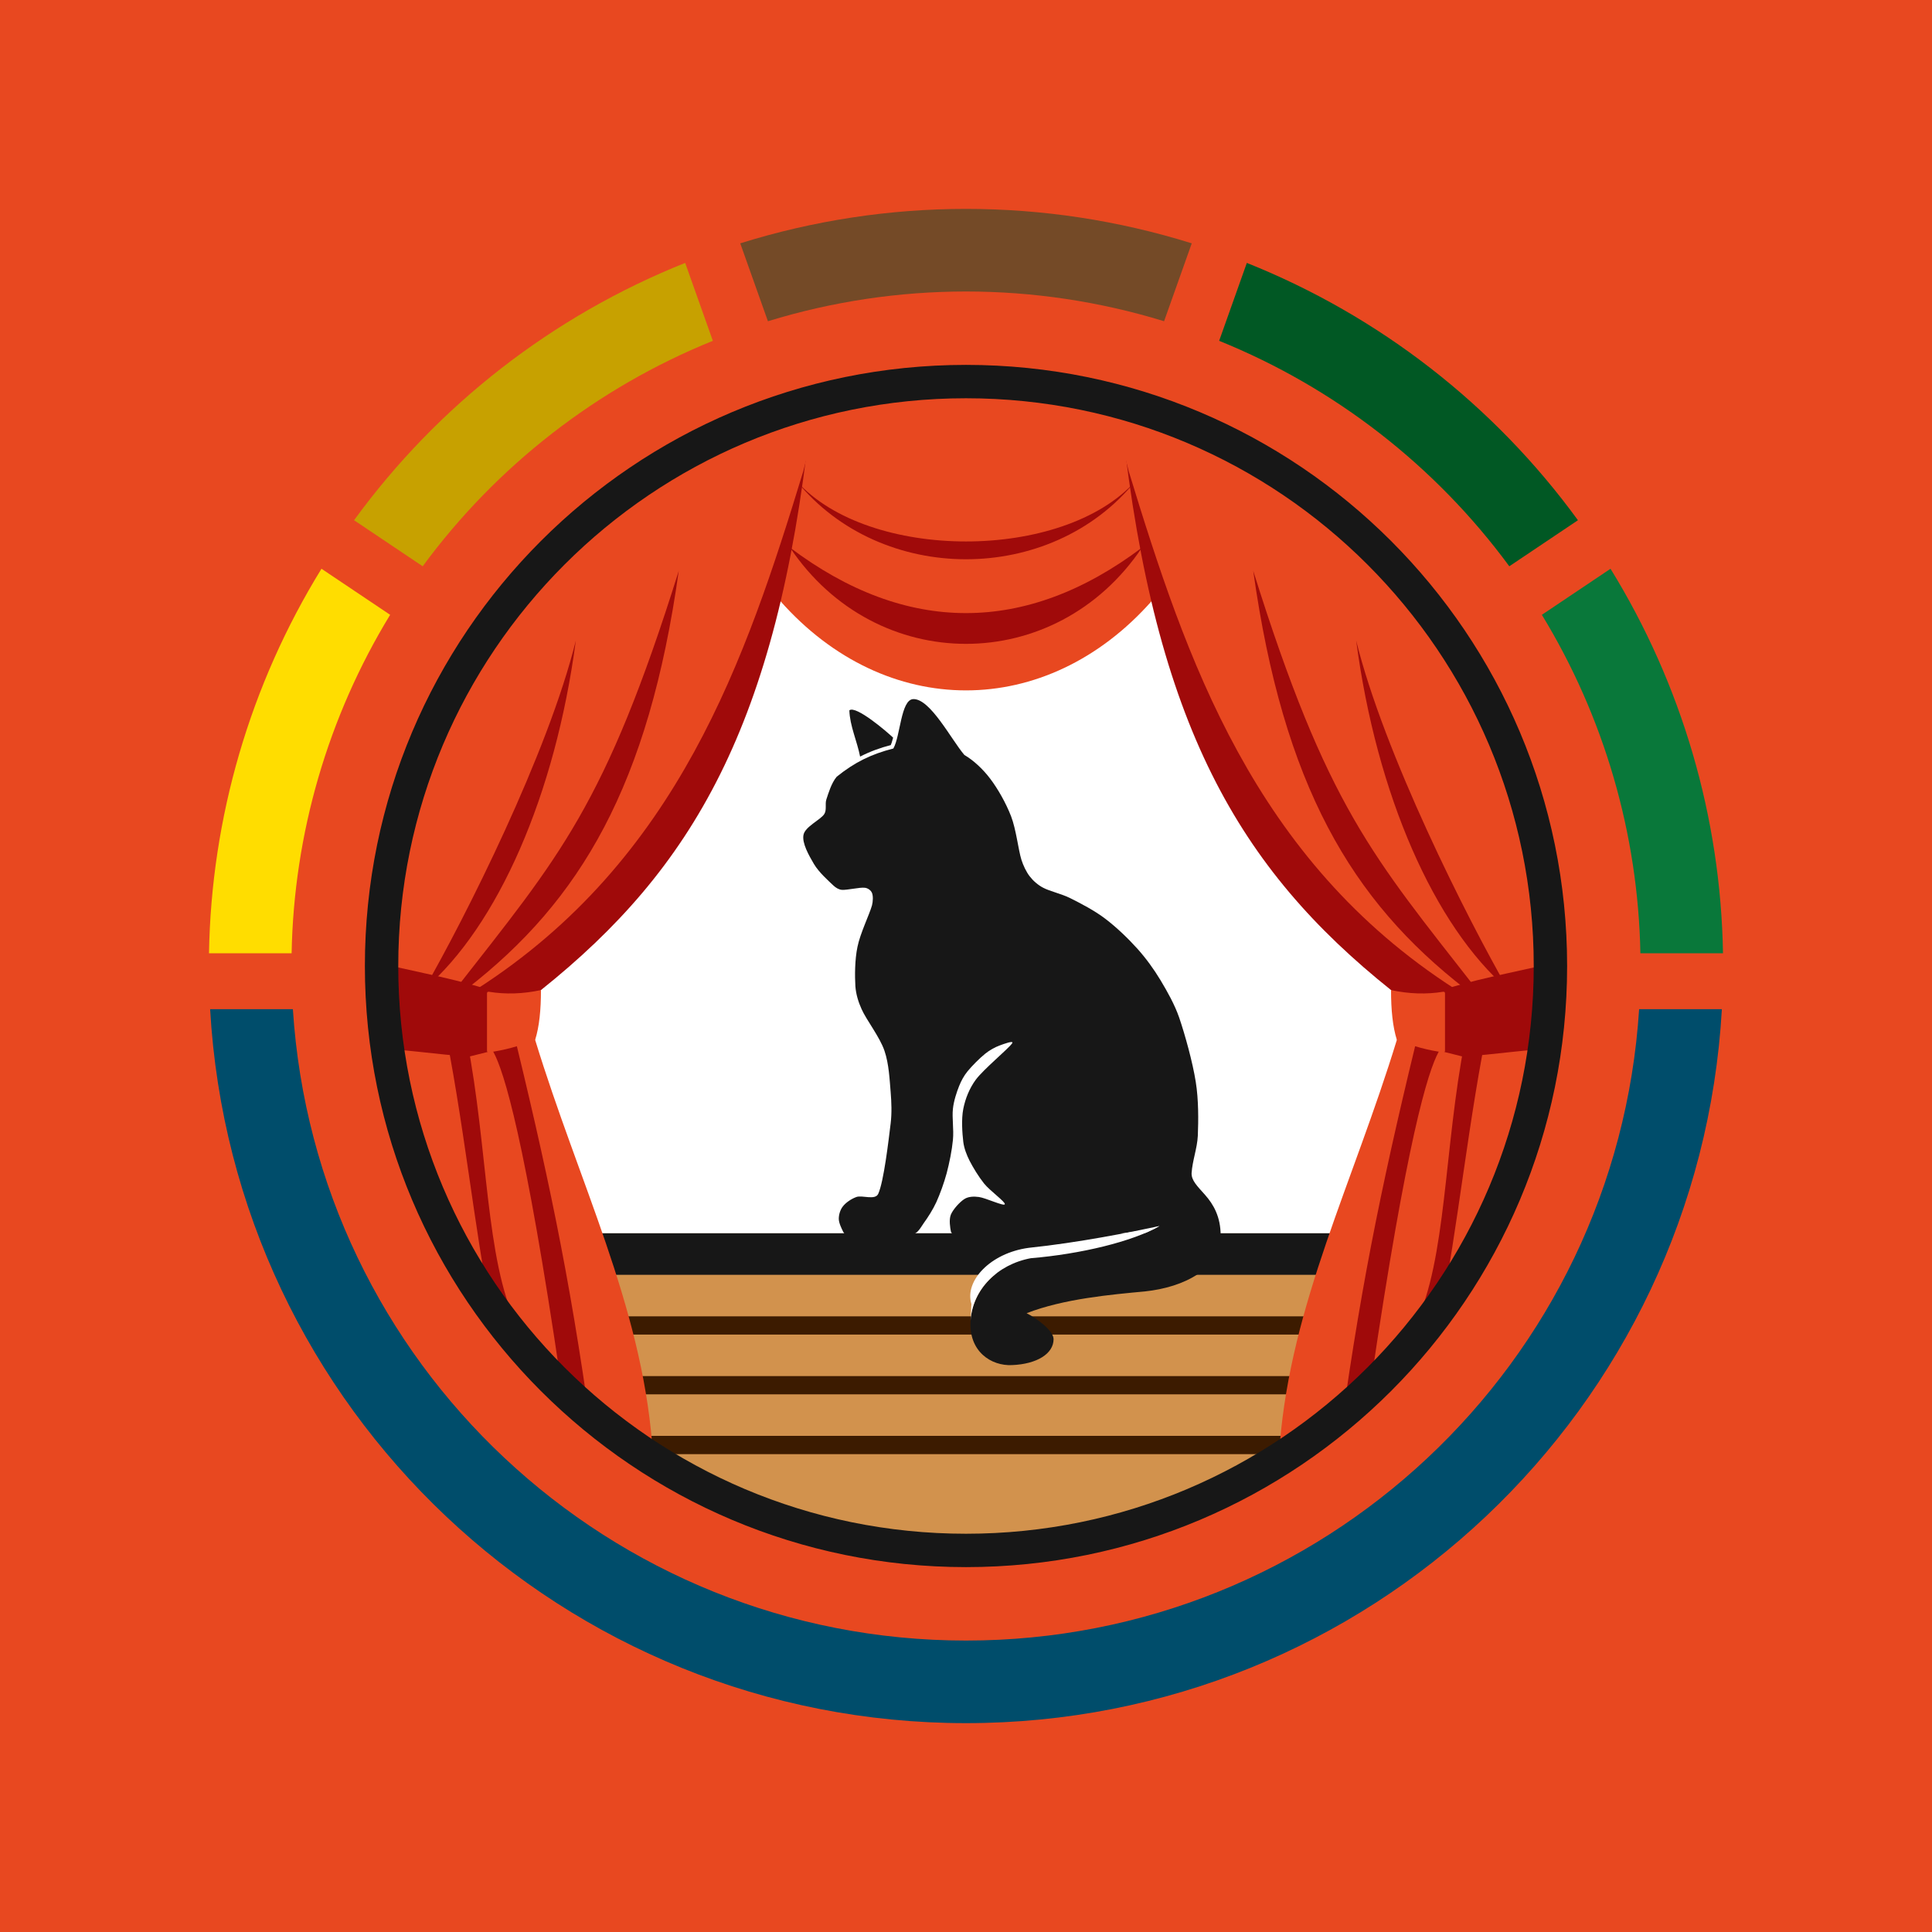
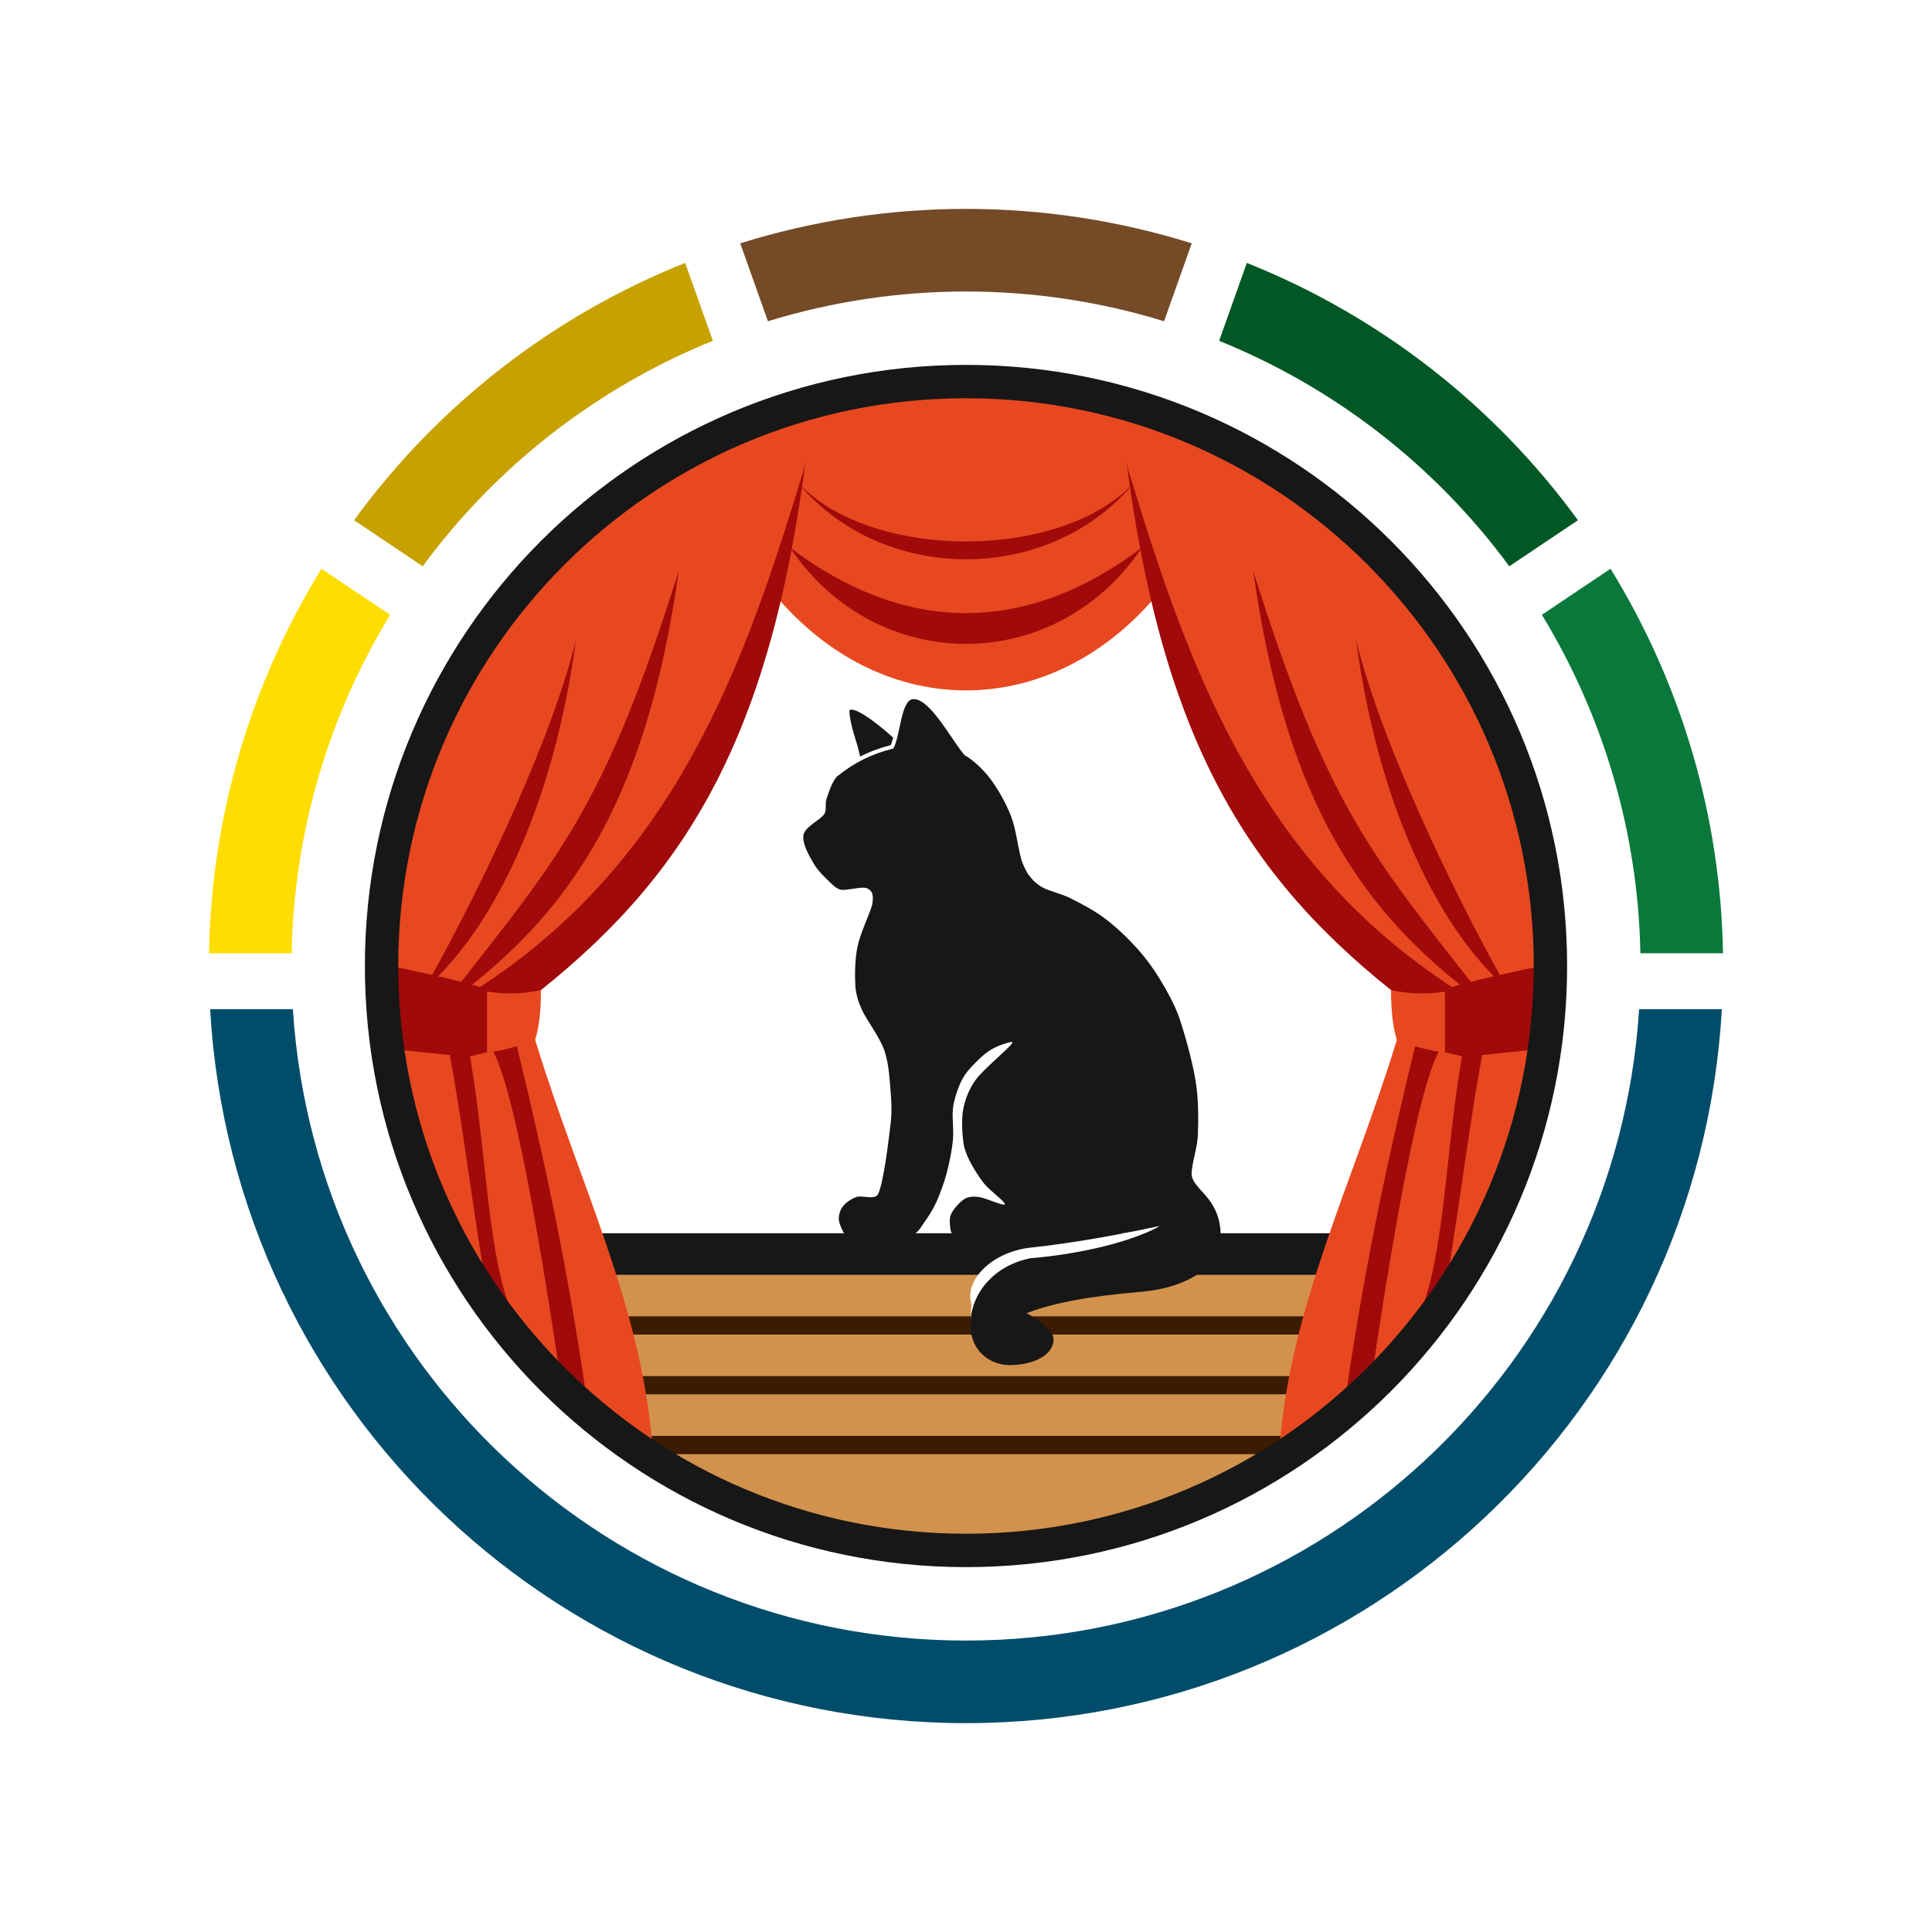
<svg xmlns="http://www.w3.org/2000/svg" viewBox="0 0 1024 1024">
-   <rect width="1024" height="1024" fill="#E84820" />
+   <rect width="1024" height="1024" fill="#fff" />
  <g transform="translate(512 512) scale(0.88) translate(-512 -512)">
    <defs>
      <clipPath id="ueber-kante">
        <rect x="0" y="0" width="1024" height="698" />
      </clipPath>
      <clipPath id="buehne">
        <circle cx="512" cy="512" r="343.0" />
      </clipPath>
      <g id="seitenvorhang">
        <path fill="#A00A0A" d="M100,150H418V186C398.2,366.6 347.6,453.3 256.0,526.5L250,532H100Z" />
        <path fill="#E84820" d="M100,150H421V186L414,214C379.5,326.7 338.9,447.9 217.2,526.0H100Z" />
        <path fill="#A00A0A" d="M339,274C320.9,403.0 280.0,472.6 211.0,526.0L204.5,526C267.3,445.6 294.5,416.0 339.0,274.0Z" />
        <path fill="#A00A0A" d="M277,316C264.7,409.0 229.9,487.9 185.7,526.0L185.6,526C210.4,482.8 260.2,384.1 277.0,316.0Z" />
        <path fill="#E84820" d="M100,540H246L252.5,556.5C278.7,642.2 316.2,715.6 323.0,800.0H100Z" />
        <path fill="#A00A0A" d="M197,545C208.9,600.3 216.4,674.5 226.0,720.0L238,720C221.7,678.0 223.5,609.3 209.0,545.0Z" />
        <path fill="#A00A0A" d="M223.3,545C217.5,592.0 227.0,473.0 272.0,790.0L286,790C273.0,696.7 259.5,634.0 237.8,545.0Z" />
        <path fill="#A00A0A" d="M150,508C175.0,514.7 198.0,518.1 222.0,525.5L240,527L240,556L225,563.5L213,566.5C195.0,565.7 171.1,561.5 150.0,561.5Z" />
        <path fill="#E84820" d="M223.5,528.5Q223.5,527.5 224.5,527.5Q239.75,530.0 256,526.5C256,538.5 255.0,548.5 252.5,556.5Q238.0,562.25 224.5,564Q223.5,564 223.5,563Z" />
      </g>
    </defs>
    <g id="ring">
      <path d="M56.06,504.34A456.00,456.00 0 0 1 123.81,272.74L165.16,300.48A406.25,406.25 0 0 0 105.82,504.34Z" fill="#FFDD00" />
      <path d="M143.43,243.51A456.00,456.00 0 0 1 342.86,88.53L359.53,135.45A406.25,406.25 0 0 0 184.77,271.25Z" fill="#C7A100" />
      <path d="M376.03,76.74A456.00,456.00 0 0 1 647.97,76.74L631.30,123.66A406.25,406.25 0 0 0 392.70,123.66Z" fill="#744A27" />
      <path d="M681.14,88.53A456.00,456.00 0 0 1 880.57,243.51L839.23,271.25A406.25,406.25 0 0 0 664.47,135.45Z" fill="#015824" />
      <path d="M900.19,272.74A456.00,456.00 0 0 1 967.94,504.34L918.18,504.34A406.25,406.25 0 0 0 858.84,300.48Z" fill="#09783A" />
      <path d="M967.26,537.99A456.00,456.00 0 0 1 56.74,537.99L106.58,537.99A406.25,406.25 0 0 0 917.42,537.99Z" fill="#004D6B" />
    </g>
    <g clip-path="url(#buehne)">
      <circle cx="512" cy="512" r="343.0" fill="#fff" />
      <g id="boden">
        <rect x="0" y="673" width="1024" height="400" fill="#D2924D" />
        <rect x="0" y="673" width="1024" height="25" fill="#171717" />
        <g fill="#3C1B00">
          <rect x="0" y="723" width="1024" height="11" />
          <rect x="0" y="759" width="1024" height="11" />
          <rect x="0" y="795" width="1024" height="11" />
        </g>
      </g>
      <g id="schabracke">
        <path fill="#E84820" d="M400,150H624V292C560.4,364.0 463.6,364.0 400,292Z" />
        <path fill="#A00A0A" d="M410,220C453.5,268.4 570.5,268.4 614.0,220.0L614,220L614,220C563.0,282.7 461.0,282.7 410,220Z" />
        <path fill="#A00A0A" d="M406,260C475.9,312.6 548.1,312.6 618.0,260.0L618,260C566.1,337.3 457.9,337.3 406,260Z" />
      </g>
      <use href="#seitenvorhang" />
      <use href="#seitenvorhang" transform="matrix(-1 0 0 1 1024 0)" />
    </g>
    <circle id="rahmen" cx="512" cy="512" r="352.0" fill="none" stroke="#171717" stroke-width="20.1" />
    <g id="katze" transform="translate(526 673) scale(1.25) translate(-526 -673)">
      <path d="M509,673.5C508.3,673.5 507.6,672.7 507.5,672.0C507.2,670.4 506.5,666.5 507.5,664.0C508.6,661.4 511.8,657.9 514.0,656.5C516.0,655.2 518.7,655.2 521.0,655.5C524.2,655.9 533.1,660.1 533.5,659.0C533.9,657.9 526.3,652.5 523.5,649.0C520.8,645.6 518.2,641.3 516.5,638.0C515.1,635.2 513.9,632.1 513.5,629.0C513.0,624.8 512.5,618.0 513.5,613.0C514.5,608.0 516.5,603.1 519.5,599.0C523.4,593.8 535.1,584.2 537.0,581.5C538.2,579.8 532.9,581.8 531.0,582.5C528.8,583.3 526.1,584.8 524.0,586.5C521.4,588.6 517.6,592.4 515.5,595.0C513.8,597.1 512.5,599.5 511.5,602.0C510.3,605.0 508.9,609.2 508.5,613.0C508.0,617.3 509.0,623.0 508.5,628.0C508.0,633.2 506.8,639.0 505.5,644.0C504.2,648.8 502.3,654.0 500.5,658.0C498.9,661.5 496.4,665.4 494.5,668.0C493.0,670.1 491.6,673.1 489.0,673.5C482.8,674.4 462.6,673.8 457.0,673.5C456.3,673.5 455.8,672.6 455.5,672.0C454.9,670.8 453.5,668.0 453.5,666.0C453.5,664.0 454.2,661.6 455.5,660.0C456.9,658.2 459.5,656.4 462.0,655.5C464.8,654.5 471.0,657.2 472.5,654.0C475.2,648.1 477.5,628.2 478.5,620.0C479.1,615.0 478.9,610.0 478.5,605.0C478.0,599.2 477.7,591.4 475.5,585.0C473.2,578.3 466.8,570.2 464.5,565.0C462.9,561.5 461.8,557.8 461.5,554.0C461.2,549.0 461.2,541.2 462.5,535.0C463.8,528.5 468.3,519.3 469.5,515.0C470.0,513.1 470.1,510.4 469.5,509.0C469.0,507.7 467.4,506.6 466.0,506.5C463.6,506.2 457.5,507.7 455.0,507.5C453.5,507.4 452.1,506.5 451.0,505.5C448.8,503.4 443.9,499.1 441.5,495.0C439.1,490.9 435.7,485.0 436.5,481.0C437.3,477.0 444.7,473.8 446.5,471.0C447.8,469.0 446.8,466.2 447.5,464.0C448.5,461.0 449.9,456.1 452.5,453.0C461.20,446.00 469.20,442.10 479.80,439.40C483.20,433.40 483.40,416.00 489.30,415.60C497.50,415.20 507.70,435.10 514.00,442.50C518.6,445.2 523.1,449.5 526.5,454.0C530.2,458.9 534.0,465.6 536.5,472.0C539.0,478.5 540.0,488.2 541.5,493.0C542.4,495.8 543.8,498.8 545.5,501.0C547.2,503.2 549.5,505.2 552.0,506.5C555.2,508.2 560.8,509.4 565.0,511.5C570.0,514.0 576.8,517.5 582.0,521.5C587.4,525.6 593.1,531.1 597.5,536.0C601.6,540.6 605.3,545.7 608.5,551.0C611.8,556.5 615.3,562.7 617.5,569.0C620.3,577.2 624.0,590.5 625.5,600.0C626.9,608.6 626.8,618.7 626.5,626.0C626.2,632.1 623.9,637.9 623.5,644.0C623.4,647.5 626,650 630,654.5C634,659 637.5,665 637.5,674C637.5,690 620,699 601,701C585,702.5 562,704.5 544,711.5C549,714 557,720 557,724C557,731 549,736 537,736.5C527,737 516,730 517,715C518,700 530,688 546,685C570,683 595,677 608,669.5C600,672 590,673.4 580,673.6L509,673.5ZM463.78,443.30C468.53,440.85 473.62,439.01 478.55,437.76C478.74,437.42 479.21,436.00 479.69,434.18C476.9,431.5 461.8,418.5 458.6,421.0C458.8,428.4 462.3,435.8 463.78,443.30Z" fill="#171717" />
      <path d="M608,669.5C595,677 570,683 546,685C530,688 518,700 517,715L517.4,707C514,696 526.5,682.5 545,680C569,677.5 594,672.5 608,669.5Z" fill="#fff" />
    </g>
  </g>
</svg>
